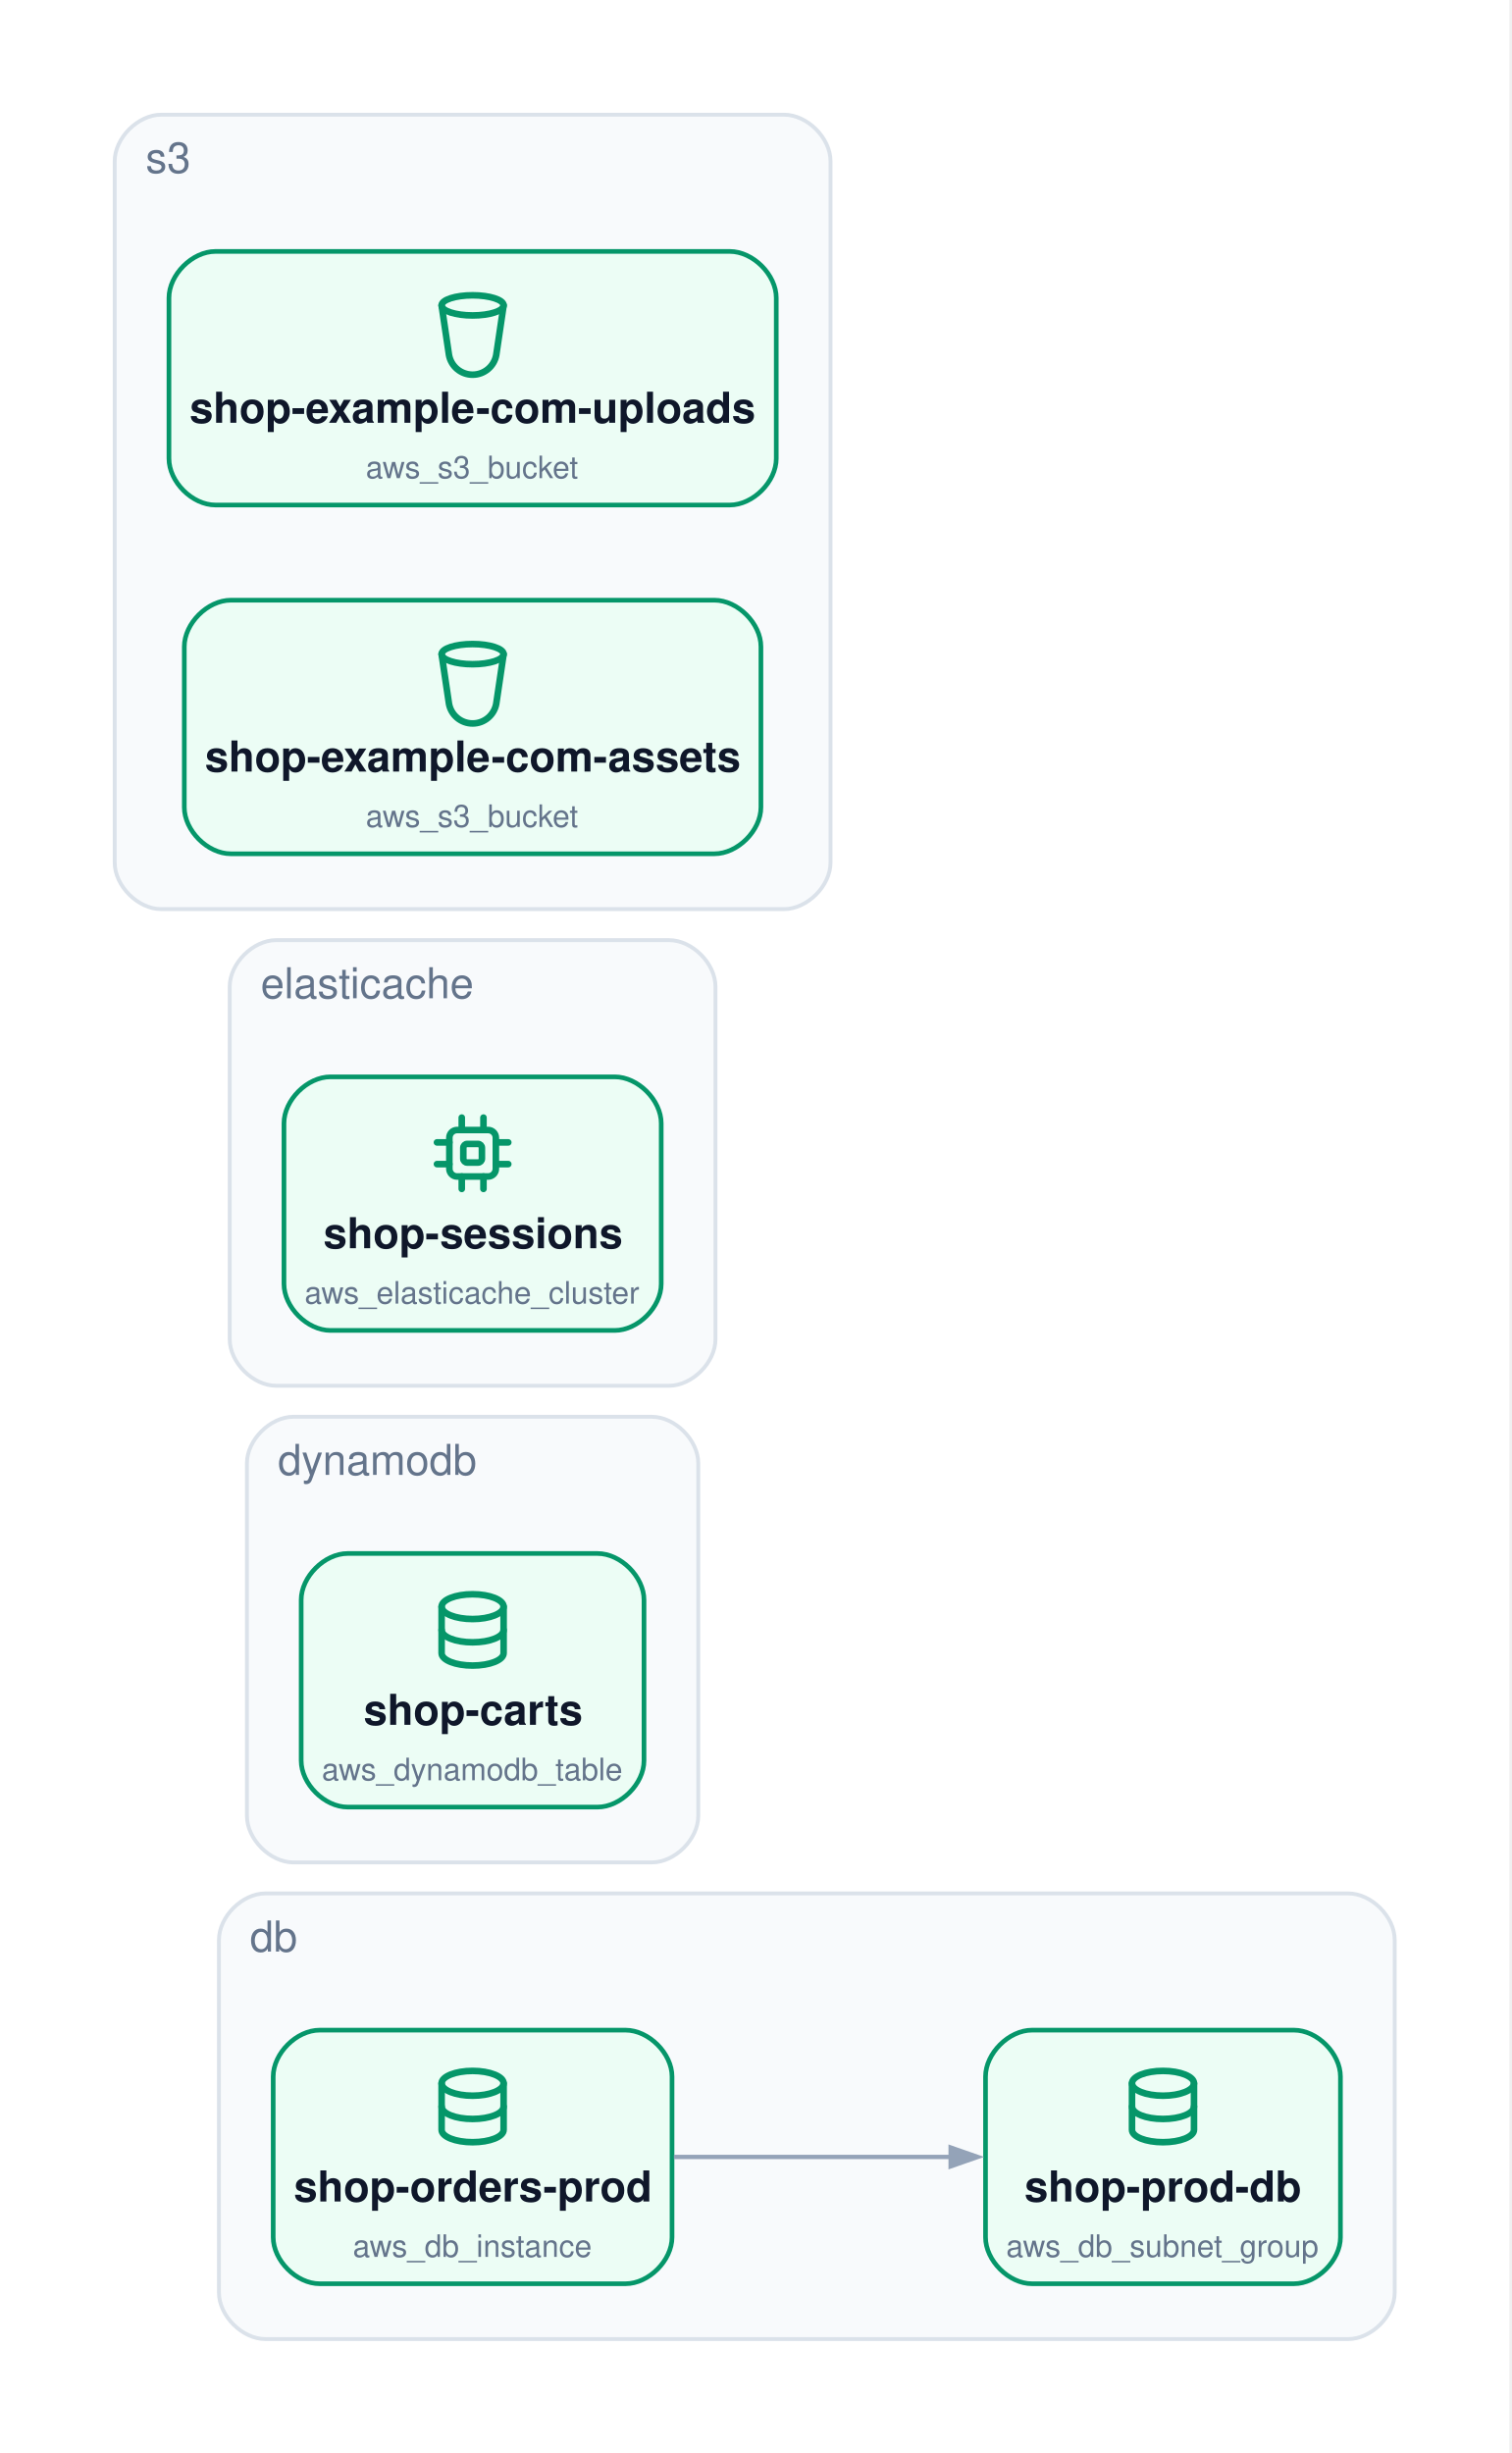
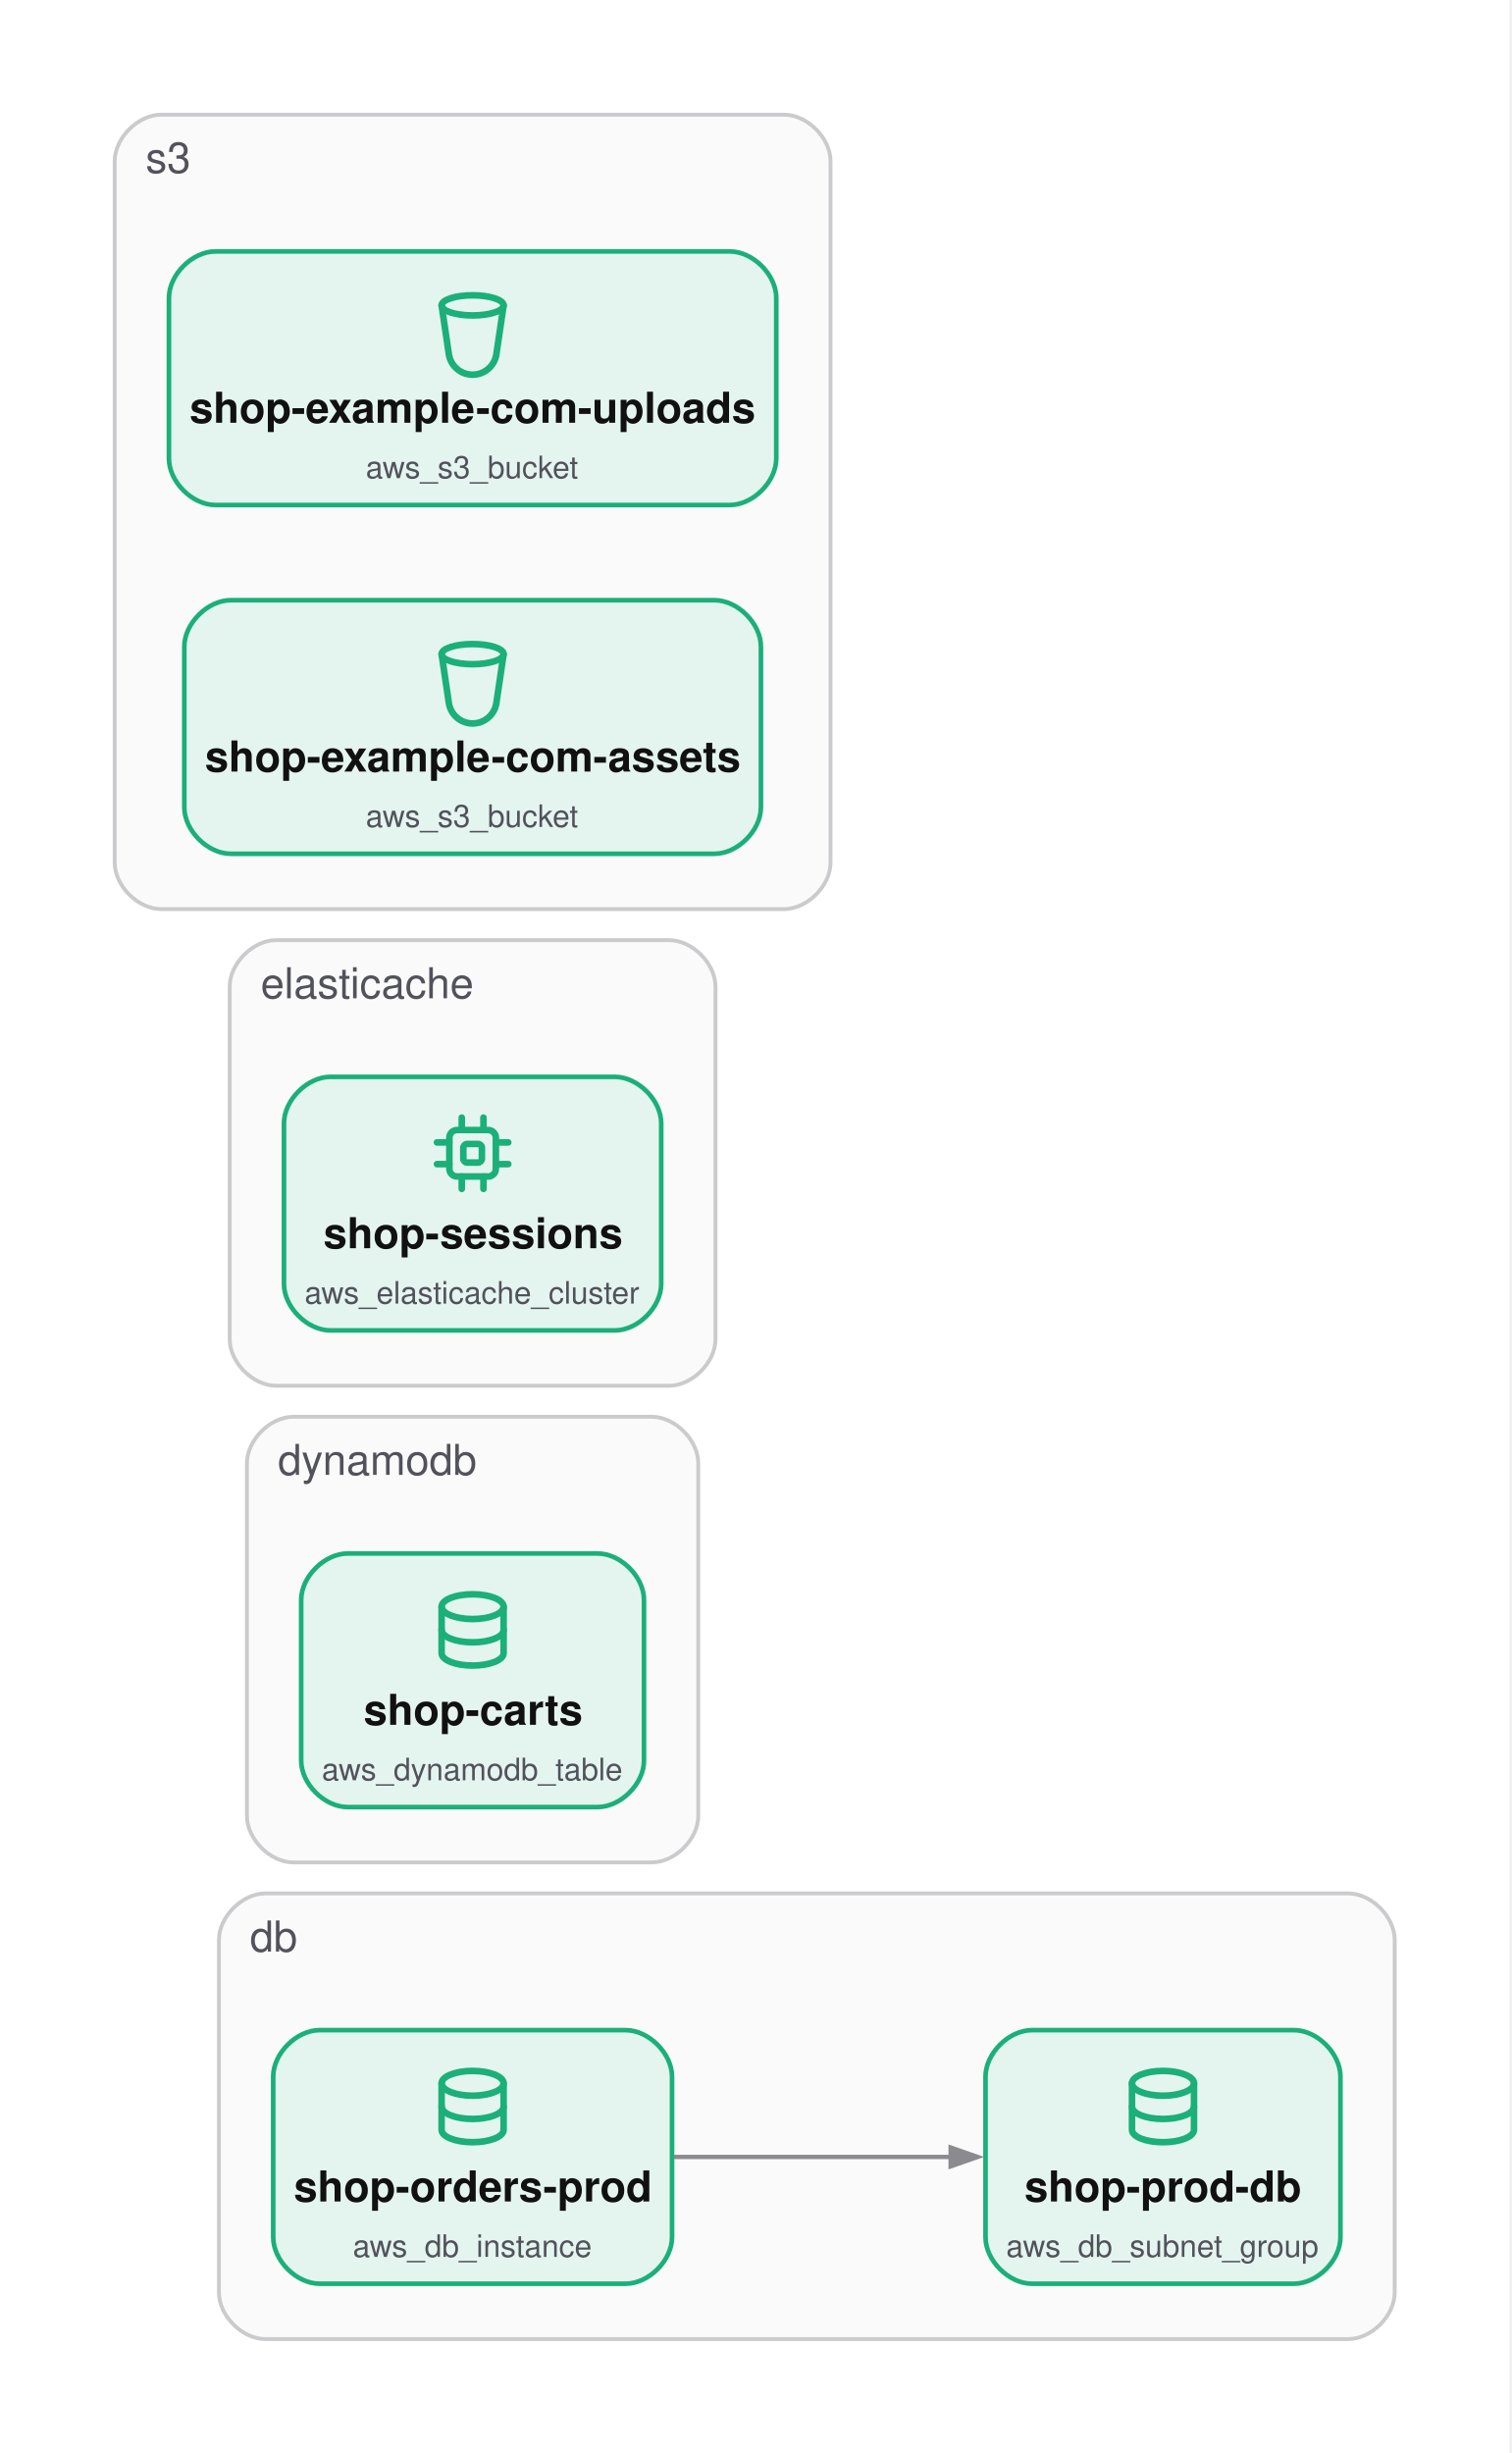
<svg xmlns="http://www.w3.org/2000/svg" width="390pt" height="633pt" viewBox="0.00 0.00 390.00 633.00">
  <g id="graph0" class="graph" transform="scale(1 1) rotate(0) translate(21.6 611.6)">
-     <polygon fill="white" stroke="none" points="-21.6,21.6 -21.6,-611.6 367.91,-611.6 367.91,21.6 -21.6,21.6" />
+     <polygon fill="#ffffff" stroke="none" points="-21.6,21.6 -21.6,-611.6 367.91,-611.6 367.91,21.6 -21.6,21.6" />
    <g id="clust1" class="cluster">
-       <path fill="#f8fafc" stroke="#dbe2ea" d="M46.9,-8C46.9,-8 326.31,-8 326.31,-8 332.31,-8 338.31,-14 338.31,-20 338.31,-20 338.31,-111 338.31,-111 338.31,-117 332.31,-123 326.31,-123 326.31,-123 46.9,-123 46.9,-123 40.9,-123 34.9,-117 34.9,-111 34.9,-111 34.9,-20 34.9,-20 34.9,-14 40.9,-8 46.9,-8" />
-       <text xml:space="preserve" text-anchor="start" x="42.9" y="-108" font-family="Helvetica,sans-Serif" font-size="11.00" fill="#64748b">db</text>
+       <path fill="#fafafa" stroke="#cbcbce" d="M46.9,-8C46.9,-8 326.31,-8 326.31,-8 332.31,-8 338.31,-14 338.31,-20 338.31,-20 338.31,-111 338.31,-111 338.31,-117 332.31,-123 326.31,-123 326.31,-123 46.9,-123 46.9,-123 40.9,-123 34.9,-117 34.9,-111 34.9,-111 34.9,-20 34.9,-20 34.9,-14 40.9,-8 46.9,-8" />
+       <text xml:space="preserve" text-anchor="start" x="42.9" y="-108" font-family="Helvetica,sans-Serif" font-size="11.00" fill="#52525b">db</text>
    </g>
    <g id="clust2" class="cluster">
-       <path fill="#f8fafc" stroke="#dbe2ea" d="M54.12,-131C54.12,-131 146.59,-131 146.59,-131 152.59,-131 158.59,-137 158.59,-143 158.59,-143 158.59,-234 158.59,-234 158.59,-240 152.59,-246 146.59,-246 146.59,-246 54.12,-246 54.12,-246 48.12,-246 42.12,-240 42.12,-234 42.12,-234 42.12,-143 42.12,-143 42.12,-137 48.12,-131 54.12,-131" />
-       <text xml:space="preserve" text-anchor="start" x="50.12" y="-231" font-family="Helvetica,sans-Serif" font-size="11.00" fill="#64748b">dynamodb</text>
+       <path fill="#fafafa" stroke="#cbcbce" d="M54.12,-131C54.12,-131 146.59,-131 146.59,-131 152.59,-131 158.59,-137 158.59,-143 158.59,-143 158.59,-234 158.59,-234 158.59,-240 152.59,-246 146.59,-246 146.59,-246 54.12,-246 54.12,-246 48.12,-246 42.12,-240 42.12,-234 42.12,-234 42.12,-143 42.12,-143 42.12,-137 48.12,-131 54.12,-131" />
+       <text xml:space="preserve" text-anchor="start" x="50.12" y="-231" font-family="Helvetica,sans-Serif" font-size="11.00" fill="#52525b">dynamodb</text>
    </g>
    <g id="clust3" class="cluster">
-       <path fill="#f8fafc" stroke="#dbe2ea" d="M49.68,-254C49.68,-254 151.03,-254 151.03,-254 157.03,-254 163.03,-260 163.03,-266 163.03,-266 163.03,-357 163.03,-357 163.03,-363 157.03,-369 151.03,-369 151.03,-369 49.68,-369 49.68,-369 43.68,-369 37.68,-363 37.68,-357 37.68,-357 37.68,-266 37.68,-266 37.68,-260 43.68,-254 49.68,-254" />
-       <text xml:space="preserve" text-anchor="start" x="45.68" y="-354" font-family="Helvetica,sans-Serif" font-size="11.00" fill="#64748b">elasticache</text>
+       <path fill="#fafafa" stroke="#cbcbce" d="M49.68,-254C49.68,-254 151.03,-254 151.03,-254 157.03,-254 163.03,-260 163.03,-266 163.03,-266 163.03,-357 163.03,-357 163.03,-363 157.03,-369 151.03,-369 151.03,-369 49.68,-369 49.68,-369 43.68,-369 37.68,-363 37.68,-357 37.68,-357 37.68,-266 37.68,-266 37.68,-260 43.68,-254 49.68,-254" />
+       <text xml:space="preserve" text-anchor="start" x="45.68" y="-354" font-family="Helvetica,sans-Serif" font-size="11.00" fill="#52525b">elasticache</text>
    </g>
    <g id="clust4" class="cluster">
-       <path fill="#f8fafc" stroke="#dbe2ea" d="M20,-377C20,-377 180.72,-377 180.72,-377 186.72,-377 192.72,-383 192.72,-389 192.72,-389 192.72,-570 192.72,-570 192.72,-576 186.72,-582 180.72,-582 180.72,-582 20,-582 20,-582 14,-582 8,-576 8,-570 8,-570 8,-389 8,-389 8,-383 14,-377 20,-377" />
-       <text xml:space="preserve" text-anchor="start" x="16" y="-567" font-family="Helvetica,sans-Serif" font-size="11.00" fill="#64748b">s3</text>
+       <path fill="#fafafa" stroke="#cbcbce" d="M20,-377C20,-377 180.72,-377 180.72,-377 186.72,-377 192.72,-383 192.72,-389 192.72,-389 192.72,-570 192.72,-570 192.72,-576 186.72,-582 180.72,-582 180.72,-582 20,-582 20,-582 14,-582 8,-576 8,-570 8,-570 8,-389 8,-389 8,-383 14,-377 20,-377" />
+       <text xml:space="preserve" text-anchor="start" x="16" y="-567" font-family="Helvetica,sans-Serif" font-size="11.00" fill="#52525b">s3</text>
    </g>
    <g id="node1" class="node">
-       <path fill="#ecfdf5" stroke="#059669" stroke-width="1.2" d="M139.82,-87.72C139.82,-87.72 60.9,-87.72 60.9,-87.72 54.9,-87.72 48.9,-81.72 48.9,-75.72 48.9,-75.72 48.9,-34.28 48.9,-34.28 48.9,-28.28 54.9,-22.28 60.9,-22.28 60.9,-22.28 139.82,-22.28 139.82,-22.28 145.82,-22.28 151.82,-28.28 151.82,-34.28 151.82,-34.28 151.82,-75.72 151.82,-75.72 151.82,-81.72 145.82,-87.72 139.82,-87.72" />
-       <g class="driftwood-icon" transform="translate(88.36 -80) scale(1)" fill="none" stroke="#059669" color="#059669" stroke-width="1.7" stroke-linecap="round" stroke-linejoin="round">
+       <path fill="#e4f5ef" stroke="#1baf7a" stroke-width="1.2" d="M139.82,-87.72C139.82,-87.72 60.9,-87.72 60.9,-87.72 54.9,-87.72 48.9,-81.72 48.9,-75.72 48.9,-75.72 48.9,-34.28 48.9,-34.28 48.9,-28.28 54.9,-22.28 60.9,-22.28 60.9,-22.28 139.82,-22.28 139.82,-22.28 145.82,-22.28 151.82,-28.28 151.82,-34.28 151.82,-34.28 151.82,-75.72 151.82,-75.72 151.82,-81.72 145.82,-87.72 139.82,-87.72" />
+       <g class="driftwood-icon" transform="translate(88.36 -80) scale(1)" fill="none" stroke="#1baf7a" color="#1baf7a" stroke-width="1.7" stroke-linecap="round" stroke-linejoin="round">
        <ellipse cx="12" cy="6" rx="8" ry="3.2" />
        <path d="M4 6v12c0 1.8 3.6 3.2 8 3.2s8-1.4 8-3.2V6" />
        <path d="M4 12c0 1.8 3.6 3.2 8 3.2s8-1.4 8-3.2" />
      </g>
-       <text xml:space="preserve" text-anchor="start" x="54.22" y="-43.5" font-family="Helvetica,sans-Serif" font-weight="bold" font-size="11.00" fill="#0f172a">shop-orders-prod</text>
-       <text xml:space="preserve" text-anchor="start" x="69.45" y="-29.2" font-family="Helvetica,sans-Serif" font-size="8.00" fill="#64748b">aws_db_instance</text>
+       <text xml:space="preserve" text-anchor="start" x="54.22" y="-43.5" font-family="Helvetica,sans-Serif" font-weight="bold" font-size="11.00" fill="#111111">shop-orders-prod</text>
+       <text xml:space="preserve" text-anchor="start" x="69.45" y="-29.2" font-family="Helvetica,sans-Serif" font-size="8.00" fill="#52525b">aws_db_instance</text>
    </g>
    <g id="node2" class="node">
-       <path fill="#ecfdf5" stroke="#059669" stroke-width="1.2" d="M312.31,-87.72C312.31,-87.72 244.72,-87.72 244.72,-87.72 238.72,-87.72 232.72,-81.72 232.72,-75.72 232.72,-75.72 232.72,-34.28 232.72,-34.28 232.72,-28.28 238.72,-22.28 244.72,-22.28 244.72,-22.28 312.31,-22.28 312.31,-22.28 318.31,-22.28 324.31,-28.28 324.31,-34.28 324.31,-34.28 324.31,-75.72 324.31,-75.72 324.31,-81.72 318.31,-87.72 312.31,-87.72" />
-       <g class="driftwood-icon" transform="translate(266.52 -80) scale(1)" fill="none" stroke="#059669" color="#059669" stroke-width="1.7" stroke-linecap="round" stroke-linejoin="round">
+       <path fill="#e4f5ef" stroke="#1baf7a" stroke-width="1.2" d="M312.31,-87.72C312.31,-87.72 244.72,-87.72 244.72,-87.72 238.72,-87.72 232.72,-81.72 232.72,-75.72 232.72,-75.72 232.72,-34.28 232.72,-34.28 232.72,-28.28 238.72,-22.28 244.72,-22.28 244.72,-22.28 312.31,-22.28 312.31,-22.28 318.31,-22.28 324.31,-28.28 324.31,-34.28 324.31,-34.28 324.31,-75.72 324.31,-75.72 324.31,-81.72 318.31,-87.72 312.31,-87.72" />
+       <g class="driftwood-icon" transform="translate(266.52 -80) scale(1)" fill="none" stroke="#1baf7a" color="#1baf7a" stroke-width="1.7" stroke-linecap="round" stroke-linejoin="round">
        <ellipse cx="12" cy="6" rx="8" ry="3.2" />
        <path d="M4 6v12c0 1.8 3.6 3.2 8 3.2s8-1.4 8-3.2V6" />
        <path d="M4 12c0 1.8 3.6 3.2 8 3.2s8-1.4 8-3.2" />
      </g>
-       <text xml:space="preserve" text-anchor="start" x="242.77" y="-43.5" font-family="Helvetica,sans-Serif" font-weight="bold" font-size="11.00" fill="#0f172a">shop-prod-db</text>
-       <text xml:space="preserve" text-anchor="start" x="238.04" y="-29.2" font-family="Helvetica,sans-Serif" font-size="8.00" fill="#64748b">aws_db_subnet_group</text>
+       <text xml:space="preserve" text-anchor="start" x="242.77" y="-43.5" font-family="Helvetica,sans-Serif" font-weight="bold" font-size="11.00" fill="#111111">shop-prod-db</text>
+       <text xml:space="preserve" text-anchor="start" x="238.04" y="-29.2" font-family="Helvetica,sans-Serif" font-size="8.00" fill="#52525b">aws_db_subnet_group</text>
    </g>
    <g id="edge1" class="edge">
-       <path fill="none" stroke="#94a3b8" stroke-width="1.1" d="M152.31,-55C174.75,-55 201.11,-55 223.85,-55" />
-       <polygon fill="#94a3b8" stroke="#94a3b8" stroke-width="1.1" points="223.71,-57.45 230.71,-55 223.71,-52.55 223.71,-57.45" />
+       <path fill="none" stroke="#8a8a8f" stroke-width="1.1" d="M152.31,-55C174.75,-55 201.11,-55 223.85,-55" />
+       <polygon fill="#8a8a8f" stroke="#8a8a8f" stroke-width="1.1" points="223.71,-57.45 230.71,-55 223.71,-52.55 223.71,-57.45" />
    </g>
    <g id="node3" class="node">
-       <path fill="#ecfdf5" stroke="#059669" stroke-width="1.2" d="M132.59,-210.72C132.59,-210.72 68.12,-210.72 68.12,-210.72 62.12,-210.72 56.12,-204.72 56.12,-198.72 56.12,-198.72 56.12,-157.28 56.12,-157.28 56.12,-151.28 62.12,-145.28 68.12,-145.28 68.12,-145.28 132.59,-145.28 132.59,-145.28 138.59,-145.28 144.59,-151.28 144.59,-157.28 144.59,-157.28 144.59,-198.72 144.59,-198.72 144.59,-204.72 138.59,-210.72 132.59,-210.72" />
-       <g class="driftwood-icon" transform="translate(88.36 -203) scale(1)" fill="none" stroke="#059669" color="#059669" stroke-width="1.7" stroke-linecap="round" stroke-linejoin="round">
+       <path fill="#e4f5ef" stroke="#1baf7a" stroke-width="1.2" d="M132.59,-210.72C132.59,-210.72 68.12,-210.72 68.12,-210.72 62.12,-210.72 56.12,-204.72 56.12,-198.72 56.12,-198.72 56.12,-157.28 56.12,-157.28 56.12,-151.28 62.12,-145.28 68.12,-145.28 68.12,-145.28 132.59,-145.28 132.59,-145.28 138.59,-145.28 144.59,-151.28 144.59,-157.28 144.59,-157.28 144.59,-198.72 144.59,-198.72 144.59,-204.72 138.59,-210.72 132.59,-210.72" />
+       <g class="driftwood-icon" transform="translate(88.36 -203) scale(1)" fill="none" stroke="#1baf7a" color="#1baf7a" stroke-width="1.7" stroke-linecap="round" stroke-linejoin="round">
        <ellipse cx="12" cy="6" rx="8" ry="3.2" />
        <path d="M4 6v12c0 1.8 3.6 3.2 8 3.2s8-1.4 8-3.2V6" />
        <path d="M4 12c0 1.8 3.6 3.2 8 3.2s8-1.4 8-3.2" />
      </g>
-       <text xml:space="preserve" text-anchor="start" x="72.24" y="-166.5" font-family="Helvetica,sans-Serif" font-weight="bold" font-size="11.00" fill="#0f172a">shop-carts</text>
-       <text xml:space="preserve" text-anchor="start" x="61.44" y="-152.2" font-family="Helvetica,sans-Serif" font-size="8.00" fill="#64748b">aws_dynamodb_table</text>
+       <text xml:space="preserve" text-anchor="start" x="72.24" y="-166.5" font-family="Helvetica,sans-Serif" font-weight="bold" font-size="11.00" fill="#111111">shop-carts</text>
+       <text xml:space="preserve" text-anchor="start" x="61.44" y="-152.2" font-family="Helvetica,sans-Serif" font-size="8.00" fill="#52525b">aws_dynamodb_table</text>
    </g>
    <g id="node4" class="node">
-       <path fill="#ecfdf5" stroke="#059669" stroke-width="1.2" d="M137.03,-333.72C137.03,-333.72 63.68,-333.72 63.68,-333.72 57.68,-333.72 51.68,-327.72 51.68,-321.72 51.68,-321.72 51.68,-280.28 51.68,-280.28 51.68,-274.28 57.68,-268.28 63.68,-268.28 63.68,-268.28 137.03,-268.28 137.03,-268.28 143.03,-268.28 149.03,-274.28 149.03,-280.28 149.03,-280.28 149.03,-321.72 149.03,-321.72 149.03,-327.72 143.03,-333.72 137.03,-333.72" />
-       <g class="driftwood-icon" transform="translate(88.36 -326) scale(1)" fill="none" stroke="#059669" color="#059669" stroke-width="1.7" stroke-linecap="round" stroke-linejoin="round">
+       <path fill="#e4f5ef" stroke="#1baf7a" stroke-width="1.2" d="M137.03,-333.72C137.03,-333.72 63.68,-333.72 63.68,-333.72 57.68,-333.72 51.68,-327.72 51.68,-321.72 51.68,-321.72 51.68,-280.28 51.68,-280.28 51.68,-274.28 57.68,-268.28 63.68,-268.28 63.68,-268.28 137.03,-268.28 137.03,-268.28 143.03,-268.28 149.03,-274.28 149.03,-280.28 149.03,-280.28 149.03,-321.72 149.03,-321.72 149.03,-327.72 143.03,-333.72 137.03,-333.72" />
+       <g class="driftwood-icon" transform="translate(88.36 -326) scale(1)" fill="none" stroke="#1baf7a" color="#1baf7a" stroke-width="1.7" stroke-linecap="round" stroke-linejoin="round">
        <rect x="6" y="6" width="12" height="12" rx="2" />
        <rect x="9.6" y="9.6" width="4.8" height="4.8" rx="1" />
        <path d="M9.2 6V2.8M14.8 6V2.8M9.2 18v3.2M14.8 18v3.2M6 9.2H2.8M6 14.8H2.8M18 9.2h3.2M18 14.8h3.2" />
      </g>
-       <text xml:space="preserve" text-anchor="start" x="61.85" y="-289.5" font-family="Helvetica,sans-Serif" font-weight="bold" font-size="11.00" fill="#0f172a">shop-sessions</text>
-       <text xml:space="preserve" text-anchor="start" x="57" y="-275.2" font-family="Helvetica,sans-Serif" font-size="8.00" fill="#64748b">aws_elasticache_cluster</text>
+       <text xml:space="preserve" text-anchor="start" x="61.85" y="-289.5" font-family="Helvetica,sans-Serif" font-weight="bold" font-size="11.00" fill="#111111">shop-sessions</text>
+       <text xml:space="preserve" text-anchor="start" x="57" y="-275.2" font-family="Helvetica,sans-Serif" font-size="8.00" fill="#52525b">aws_elasticache_cluster</text>
    </g>
    <g id="node5" class="node">
-       <path fill="#ecfdf5" stroke="#059669" stroke-width="1.2" d="M162.76,-456.72C162.76,-456.72 37.96,-456.72 37.96,-456.72 31.96,-456.72 25.96,-450.72 25.96,-444.72 25.96,-444.72 25.96,-403.28 25.96,-403.28 25.96,-397.28 31.96,-391.28 37.96,-391.28 37.96,-391.28 162.76,-391.28 162.76,-391.28 168.76,-391.28 174.76,-397.28 174.76,-403.28 174.76,-403.28 174.76,-444.72 174.76,-444.72 174.76,-450.72 168.76,-456.72 162.76,-456.72" />
-       <g class="driftwood-icon" transform="translate(88.36 -449) scale(1)" fill="none" stroke="#059669" color="#059669" stroke-width="1.7" stroke-linecap="round" stroke-linejoin="round">
+       <path fill="#e4f5ef" stroke="#1baf7a" stroke-width="1.2" d="M162.76,-456.72C162.76,-456.72 37.96,-456.72 37.96,-456.72 31.96,-456.72 25.96,-450.72 25.96,-444.72 25.96,-444.72 25.96,-403.28 25.96,-403.28 25.96,-397.28 31.96,-391.28 37.96,-391.28 37.96,-391.28 162.76,-391.28 162.76,-391.28 168.76,-391.28 174.76,-397.28 174.76,-403.28 174.76,-403.28 174.76,-444.72 174.76,-444.72 174.76,-450.72 168.76,-456.72 162.76,-456.72" />
+       <g class="driftwood-icon" transform="translate(88.36 -449) scale(1)" fill="none" stroke="#1baf7a" color="#1baf7a" stroke-width="1.7" stroke-linecap="round" stroke-linejoin="round">
        <ellipse cx="12" cy="6.2" rx="8" ry="2.6" />
        <path d="M4 6.2 5.9 19a6.2 6.2 0 0 0 12.2 0L20 6.2" />
      </g>
-       <text xml:space="preserve" text-anchor="start" x="31.28" y="-412.5" font-family="Helvetica,sans-Serif" font-weight="bold" font-size="11.00" fill="#0f172a">shop-example-com-assets</text>
-       <text xml:space="preserve" text-anchor="start" x="72.79" y="-398.2" font-family="Helvetica,sans-Serif" font-size="8.00" fill="#64748b">aws_s3_bucket</text>
+       <text xml:space="preserve" text-anchor="start" x="31.28" y="-412.5" font-family="Helvetica,sans-Serif" font-weight="bold" font-size="11.00" fill="#111111">shop-example-com-assets</text>
+       <text xml:space="preserve" text-anchor="start" x="72.79" y="-398.2" font-family="Helvetica,sans-Serif" font-size="8.00" fill="#52525b">aws_s3_bucket</text>
    </g>
    <g id="node6" class="node">
-       <path fill="#ecfdf5" stroke="#059669" stroke-width="1.2" d="M166.72,-546.72C166.72,-546.72 34,-546.72 34,-546.72 28,-546.72 22,-540.72 22,-534.72 22,-534.72 22,-493.28 22,-493.28 22,-487.28 28,-481.28 34,-481.28 34,-481.28 166.72,-481.28 166.72,-481.28 172.72,-481.28 178.72,-487.28 178.72,-493.28 178.72,-493.28 178.72,-534.72 178.72,-534.72 178.72,-540.72 172.72,-546.72 166.72,-546.72" />
-       <g class="driftwood-icon" transform="translate(88.36 -539) scale(1)" fill="none" stroke="#059669" color="#059669" stroke-width="1.7" stroke-linecap="round" stroke-linejoin="round">
+       <path fill="#e4f5ef" stroke="#1baf7a" stroke-width="1.2" d="M166.72,-546.72C166.72,-546.72 34,-546.72 34,-546.72 28,-546.72 22,-540.72 22,-534.72 22,-534.72 22,-493.28 22,-493.28 22,-487.28 28,-481.28 34,-481.28 34,-481.28 166.72,-481.28 166.72,-481.28 172.72,-481.28 178.72,-487.28 178.72,-493.28 178.72,-493.28 178.72,-534.72 178.72,-534.72 178.72,-540.72 172.72,-546.72 166.72,-546.72" />
+       <g class="driftwood-icon" transform="translate(88.36 -539) scale(1)" fill="none" stroke="#1baf7a" color="#1baf7a" stroke-width="1.7" stroke-linecap="round" stroke-linejoin="round">
        <ellipse cx="12" cy="6.2" rx="8" ry="2.6" />
        <path d="M4 6.2 5.9 19a6.2 6.2 0 0 0 12.2 0L20 6.2" />
      </g>
-       <text xml:space="preserve" text-anchor="start" x="27.32" y="-502.5" font-family="Helvetica,sans-Serif" font-weight="bold" font-size="11.00" fill="#0f172a">shop-example-com-uploads</text>
-       <text xml:space="preserve" text-anchor="start" x="72.79" y="-488.2" font-family="Helvetica,sans-Serif" font-size="8.00" fill="#64748b">aws_s3_bucket</text>
+       <text xml:space="preserve" text-anchor="start" x="27.32" y="-502.5" font-family="Helvetica,sans-Serif" font-weight="bold" font-size="11.00" fill="#111111">shop-example-com-uploads</text>
+       <text xml:space="preserve" text-anchor="start" x="72.79" y="-488.2" font-family="Helvetica,sans-Serif" font-size="8.00" fill="#52525b">aws_s3_bucket</text>
    </g>
  </g>
</svg>
